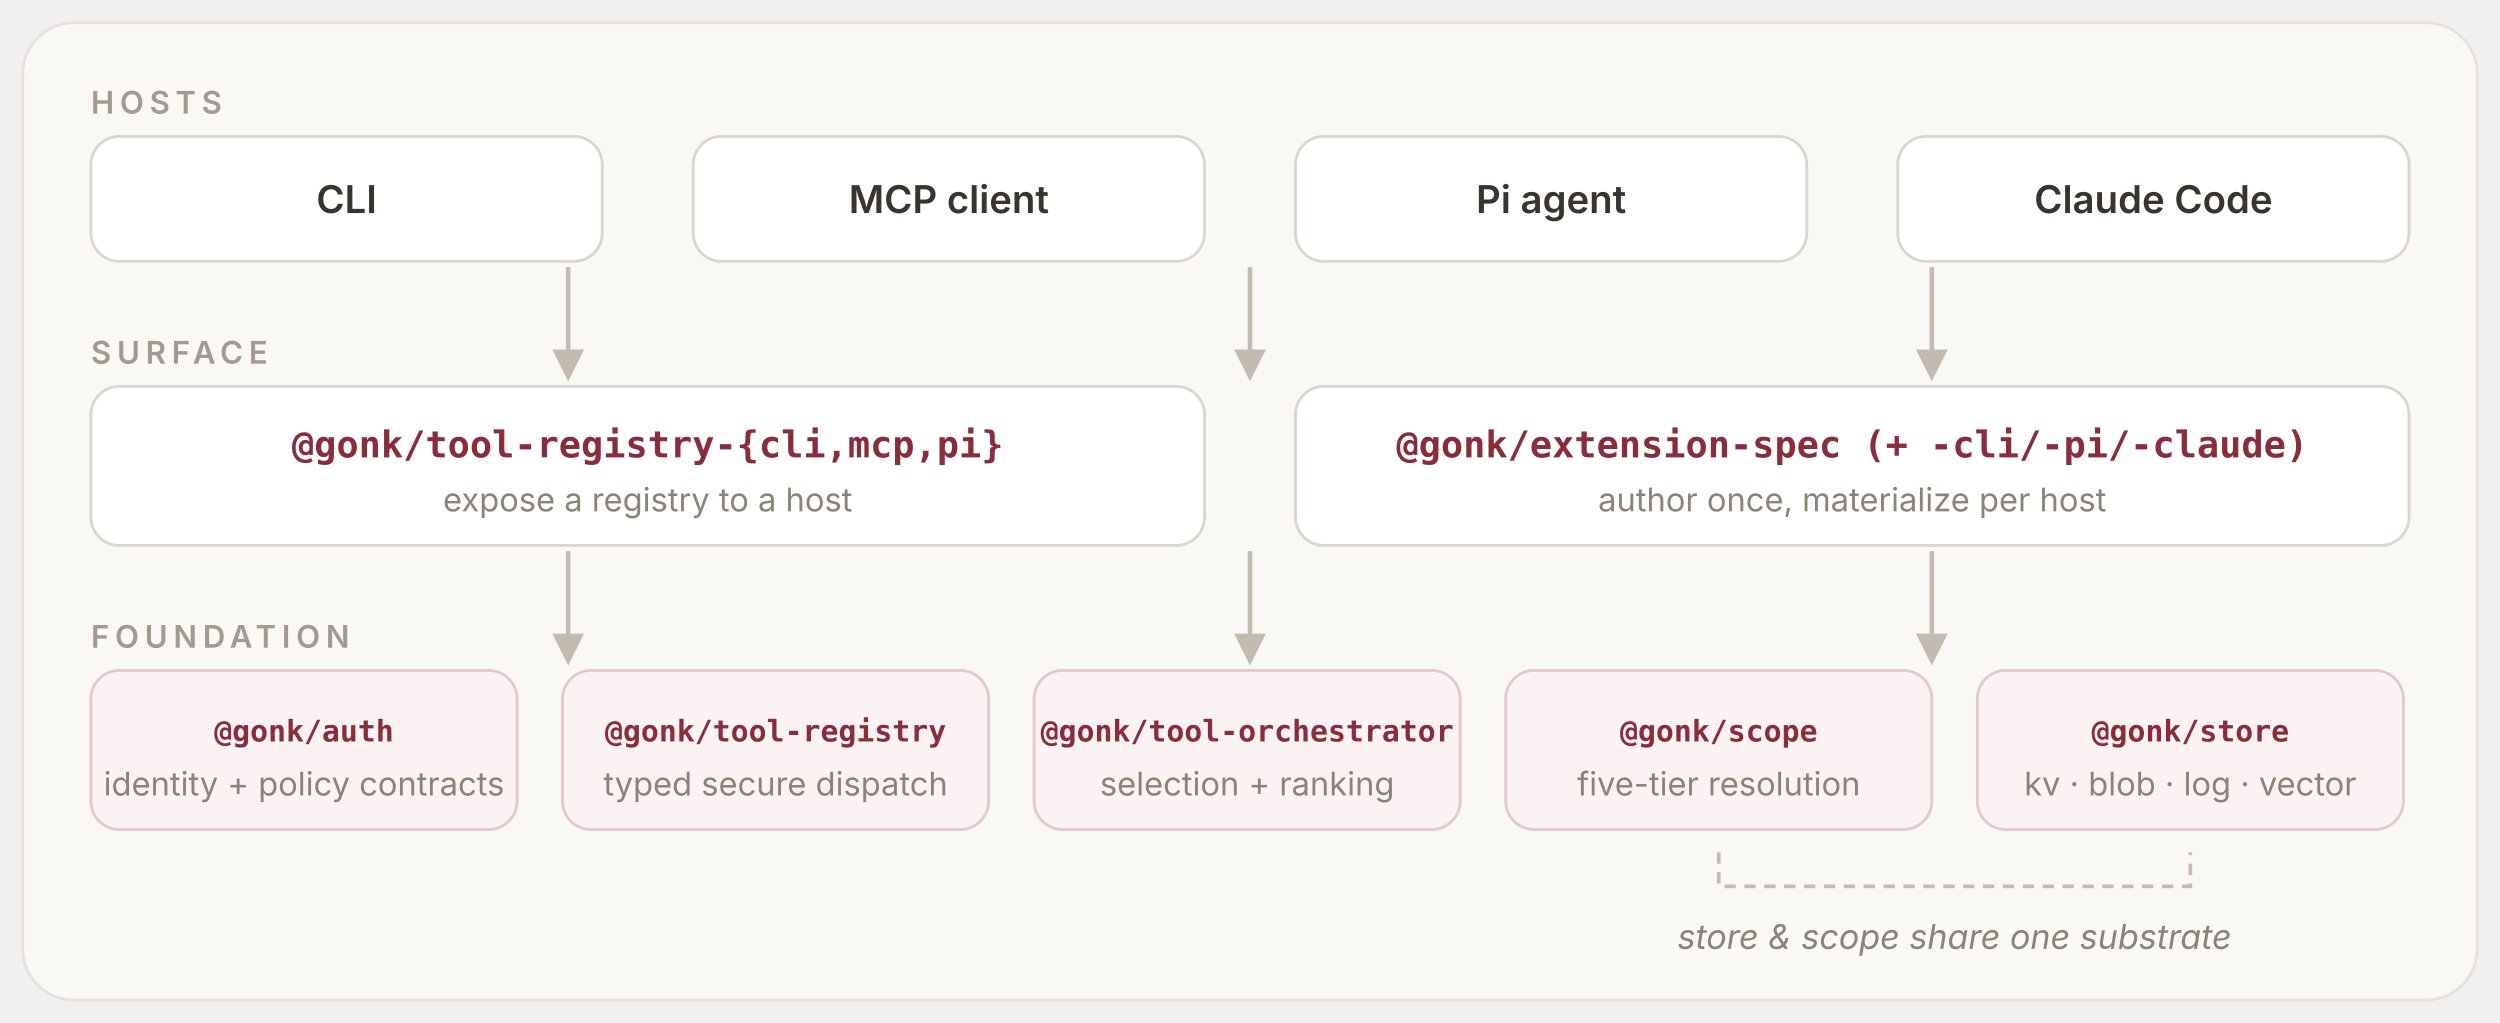
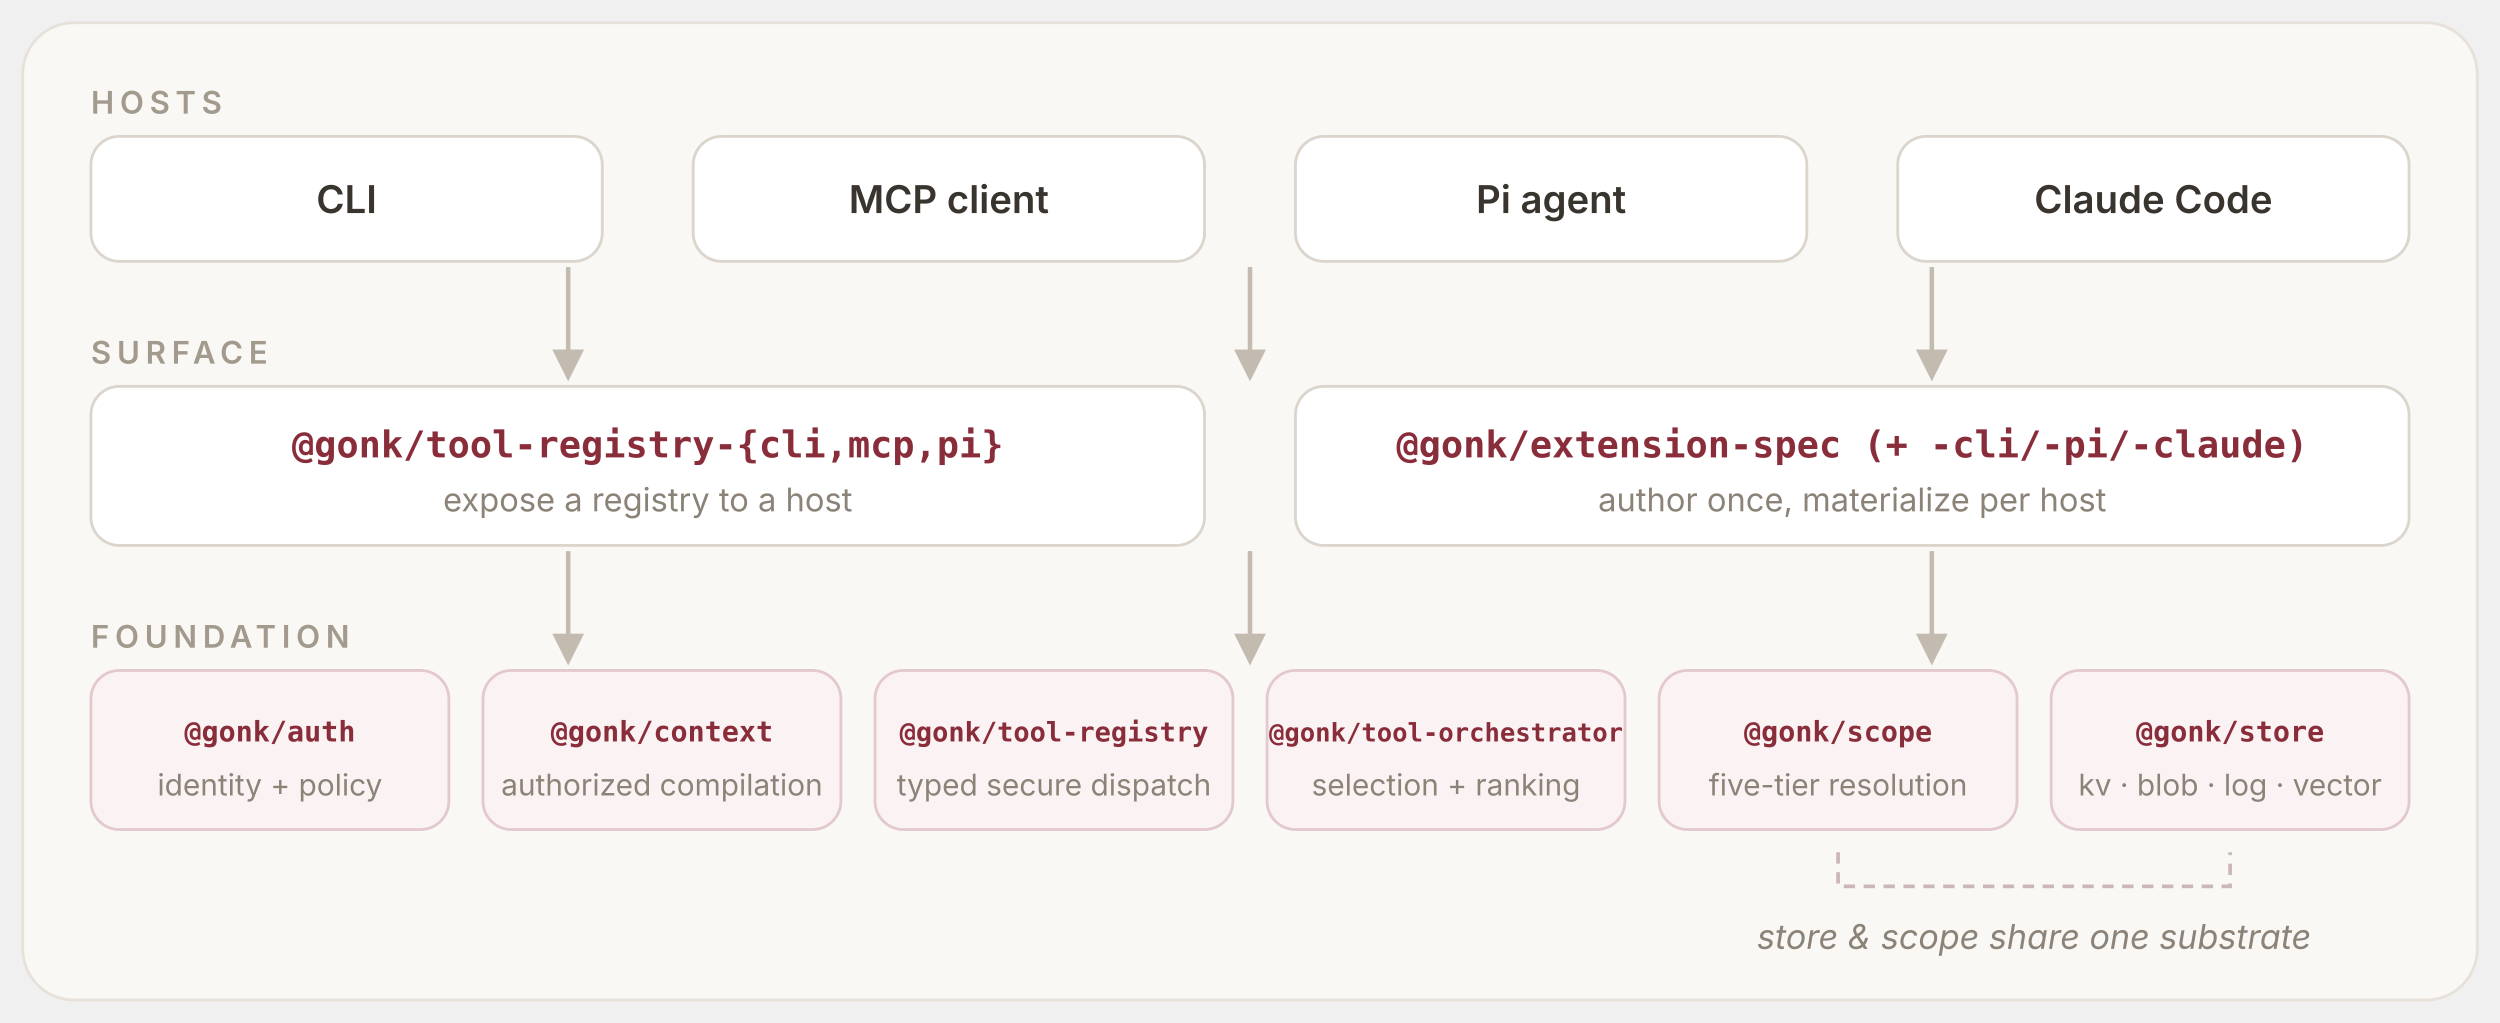
- <svg xmlns="http://www.w3.org/2000/svg" viewBox="0 0 880 360" font-family="'Inter', system-ui, -apple-system, 'Segoe UI', sans-serif" role="img" aria-label="gonk core architecture: hosts sit on adapters and the extension-spec surface, which sit on the foundation packages auth, tool-registry, tool-orchestrator, scope, and store.">
+ <svg xmlns="http://www.w3.org/2000/svg" viewBox="0 0 880 360" font-family="'Inter', system-ui, -apple-system, 'Segoe UI', sans-serif" role="img" aria-label="gonk core architecture: hosts sit on adapters and the extension-spec surface, which sit on the foundation packages auth, context, tool-registry, tool-orchestrator, scope, and store.">
  <defs>
    <marker id="ah" viewBox="0 0 10 10" refX="8" refY="5" markerWidth="7" markerHeight="7" orient="auto-start-reverse">
      <path d="M0,0 L10,5 L0,10 z" fill="#c3bbb0" />
    </marker>
    <style>
      .band   { fill:#a39a8e; font-size:11px; font-weight:600; letter-spacing:2px; }
      .pkg    { font-family:'JetBrains Mono', ui-monospace, SFMono-Regular, monospace; font-size:13px; font-weight:600; fill:#8a2d3b; }
      .pkgn   { font-family:'JetBrains Mono', ui-monospace, SFMono-Regular, monospace; font-size:13px; font-weight:600; fill:#3a342e; }
      .desc   { font-size:11.5px; fill:#8c8378; }
      .host   { font-size:13.5px; font-weight:600; fill:#3a342e; }
      .note   { font-size:12px; fill:#8c8378; font-style:italic; }
      .flow   { stroke:#c3bbb0; stroke-width:1.6; }
    </style>
  </defs>
  <rect x="8" y="8" width="864" height="344" rx="18" fill="#faf8f5" stroke="#e7e1d9" />
  <text class="band" x="32" y="40">HOSTS</text>
  <g>
    <rect x="32" y="48" width="180" height="44" rx="10" fill="#ffffff" stroke="#dcd5cc" />
    <rect x="244" y="48" width="180" height="44" rx="10" fill="#ffffff" stroke="#dcd5cc" />
    <rect x="456" y="48" width="180" height="44" rx="10" fill="#ffffff" stroke="#dcd5cc" />
    <rect x="668" y="48" width="180" height="44" rx="10" fill="#ffffff" stroke="#dcd5cc" />
    <text class="host" x="122" y="75" text-anchor="middle">CLI</text>
    <text class="host" x="334" y="75" text-anchor="middle">MCP client</text>
    <text class="host" x="546" y="75" text-anchor="middle">Pi agent</text>
    <text class="host" x="758" y="75" text-anchor="middle">Claude Code</text>
  </g>
  <line class="flow" x1="200" y1="94" x2="200" y2="132" marker-end="url(#ah)" />
  <line class="flow" x1="440" y1="94" x2="440" y2="132" marker-end="url(#ah)" />
  <line class="flow" x1="680" y1="94" x2="680" y2="132" marker-end="url(#ah)" />
  <text class="band" x="32" y="128">SURFACE</text>
  <g>
    <rect x="32" y="136" width="392" height="56" rx="10" fill="#ffffff" stroke="#dcd5cc" />
    <rect x="456" y="136" width="392" height="56" rx="10" fill="#ffffff" stroke="#dcd5cc" />
    <text class="pkg" x="228" y="161" text-anchor="middle">@gonk/tool-registry-{cli,mcp,pi}</text>
    <text class="desc" x="228" y="180" text-anchor="middle">expose a registry to a host</text>
    <text class="pkg" x="652" y="161" text-anchor="middle">@gonk/extension-spec  (+ -cli/-pi/-claude)</text>
    <text class="desc" x="652" y="180" text-anchor="middle">author once, materialize per host</text>
  </g>
  <line class="flow" x1="200" y1="194" x2="200" y2="232" marker-end="url(#ah)" />
  <line class="flow" x1="440" y1="194" x2="440" y2="232" marker-end="url(#ah)" />
  <line class="flow" x1="680" y1="194" x2="680" y2="232" marker-end="url(#ah)" />
  <text class="band" x="32" y="228">FOUNDATION</text>
  <g>
-     <rect x="32" y="236" width="150" height="56" rx="10" fill="#fbf3f3" stroke="#e3c9cd" />
-     <rect x="198" y="236" width="150" height="56" rx="10" fill="#fbf3f3" stroke="#e3c9cd" />
-     <rect x="364" y="236" width="150" height="56" rx="10" fill="#fbf3f3" stroke="#e3c9cd" />
-     <rect x="530" y="236" width="150" height="56" rx="10" fill="#fbf3f3" stroke="#e3c9cd" />
-     <rect x="696" y="236" width="150" height="56" rx="10" fill="#fbf3f3" stroke="#e3c9cd" />
-     <text class="pkg" style="font-size:10.5px" x="107" y="261" text-anchor="middle">@gonk/auth</text>
-     <text class="desc" x="107" y="280" text-anchor="middle">identity + policy contracts</text>
-     <text class="pkg" style="font-size:10.5px" x="273" y="261" text-anchor="middle">@gonk/tool-registry</text>
-     <text class="desc" x="273" y="280" text-anchor="middle">typed secure dispatch</text>
-     <text class="pkg" style="font-size:10.5px" x="439" y="261" text-anchor="middle">@gonk/tool-orchestrator</text>
-     <text class="desc" x="439" y="280" text-anchor="middle">selection + ranking</text>
-     <text class="pkg" style="font-size:10.5px" x="605" y="261" text-anchor="middle">@gonk/scope</text>
-     <text class="desc" x="605" y="280" text-anchor="middle">five-tier resolution</text>
-     <text class="pkg" style="font-size:10.5px" x="771" y="261" text-anchor="middle">@gonk/store</text>
-     <text class="desc" x="771" y="280" text-anchor="middle">kv · blob · log · vector</text>
+     <rect x="32" y="236" width="126" height="56" rx="10" fill="#fbf3f3" stroke="#e3c9cd" />
+     <rect x="170" y="236" width="126" height="56" rx="10" fill="#fbf3f3" stroke="#e3c9cd" />
+     <rect x="308" y="236" width="126" height="56" rx="10" fill="#fbf3f3" stroke="#e3c9cd" />
+     <rect x="446" y="236" width="126" height="56" rx="10" fill="#fbf3f3" stroke="#e3c9cd" />
+     <rect x="584" y="236" width="126" height="56" rx="10" fill="#fbf3f3" stroke="#e3c9cd" />
+     <rect x="722" y="236" width="126" height="56" rx="10" fill="#fbf3f3" stroke="#e3c9cd" />
+     <text class="pkg" style="font-size:10px" x="95" y="261" text-anchor="middle">@gonk/auth</text>
+     <text class="desc" style="font-size:10.5px" x="95" y="280" text-anchor="middle">identity + policy</text>
+     <text class="pkg" style="font-size:10px" x="233" y="261" text-anchor="middle">@gonk/context</text>
+     <text class="desc" style="font-size:10.5px" x="233" y="280" text-anchor="middle">authorized compilation</text>
+     <text class="pkg" style="font-size:9.5px" x="371" y="261" text-anchor="middle">@gonk/tool-registry</text>
+     <text class="desc" style="font-size:10.5px" x="371" y="280" text-anchor="middle">typed secure dispatch</text>
+     <text class="pkg" style="font-size:9px" x="509" y="261" text-anchor="middle">@gonk/tool-orchestrator</text>
+     <text class="desc" style="font-size:10.5px" x="509" y="280" text-anchor="middle">selection + ranking</text>
+     <text class="pkg" style="font-size:10px" x="647" y="261" text-anchor="middle">@gonk/scope</text>
+     <text class="desc" style="font-size:10.5px" x="647" y="280" text-anchor="middle">five-tier resolution</text>
+     <text class="pkg" style="font-size:10px" x="785" y="261" text-anchor="middle">@gonk/store</text>
+     <text class="desc" style="font-size:10.5px" x="785" y="280" text-anchor="middle">kv · blob · log · vector</text>
  </g>
-   <path d="M605,300 L605,312 L771,312 L771,300" fill="none" stroke="#cbb6ba" stroke-width="1.3" stroke-dasharray="4 3" />
-   <text class="note" x="688" y="334" text-anchor="middle">store &amp; scope share one substrate</text>
+   <path d="M647,300 L647,312 L785,312 L785,300" fill="none" stroke="#cbb6ba" stroke-width="1.3" stroke-dasharray="4 3" />
+   <text class="note" x="716" y="334" text-anchor="middle">store &amp; scope share one substrate</text>
</svg>
